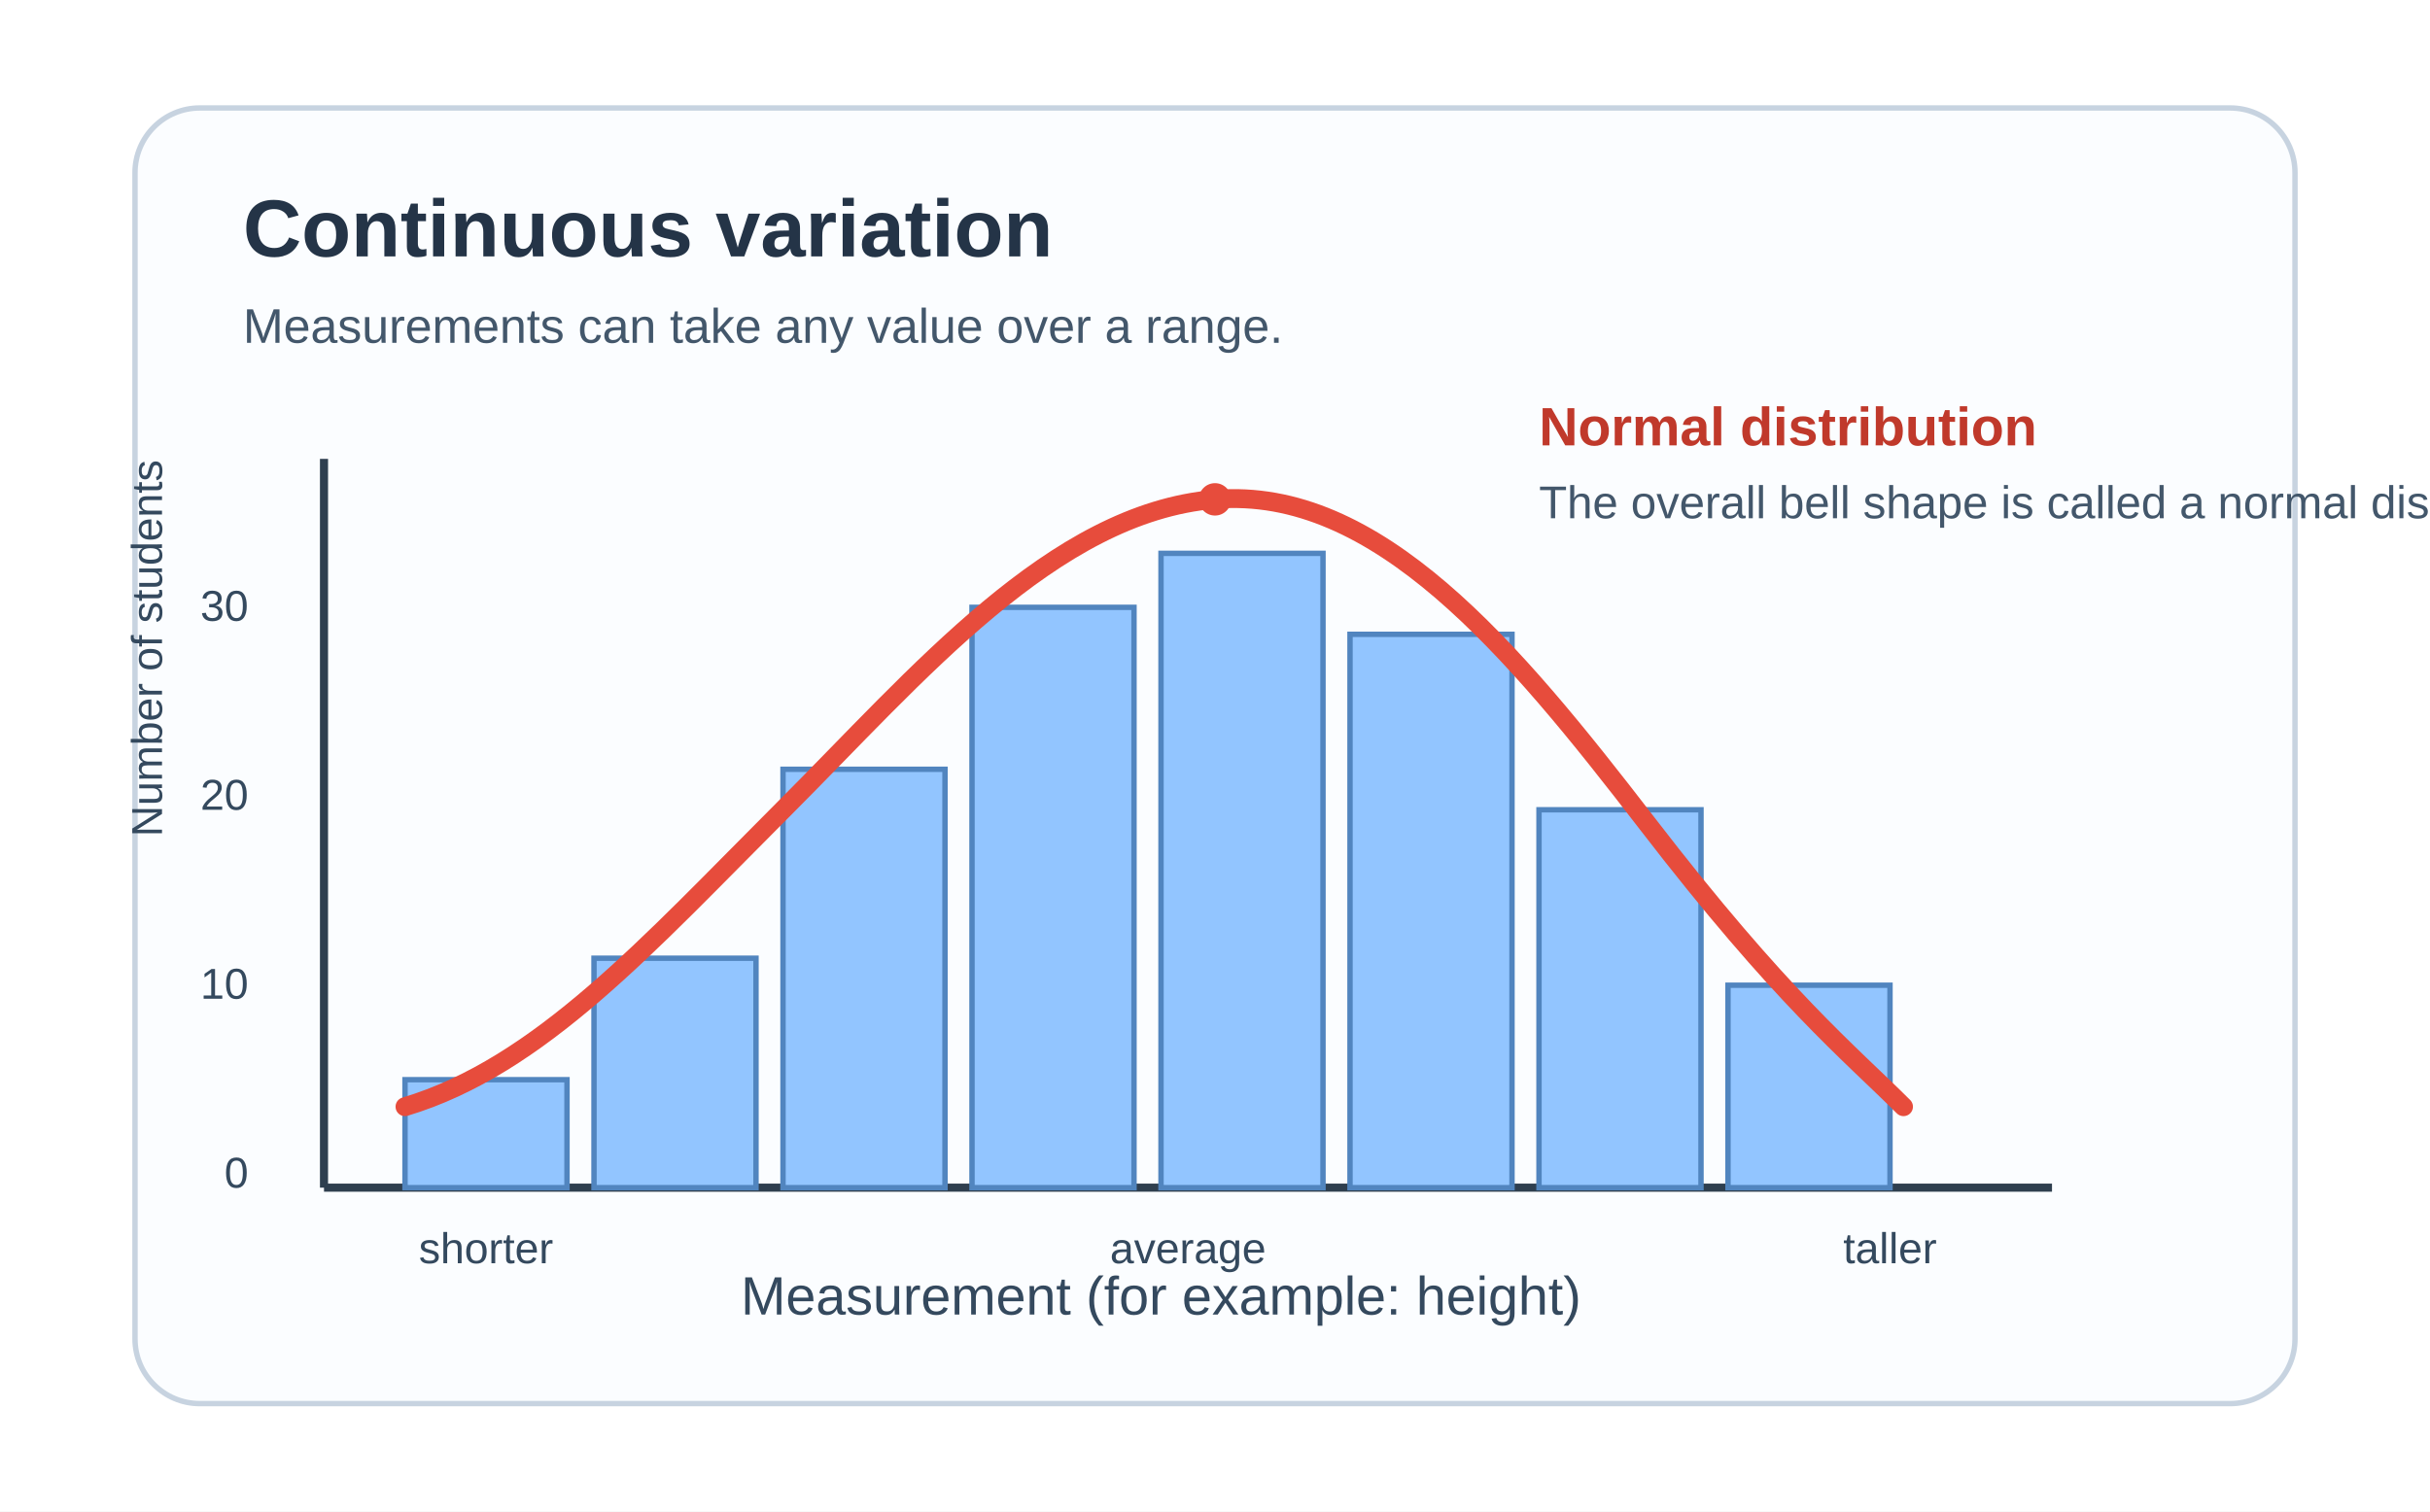
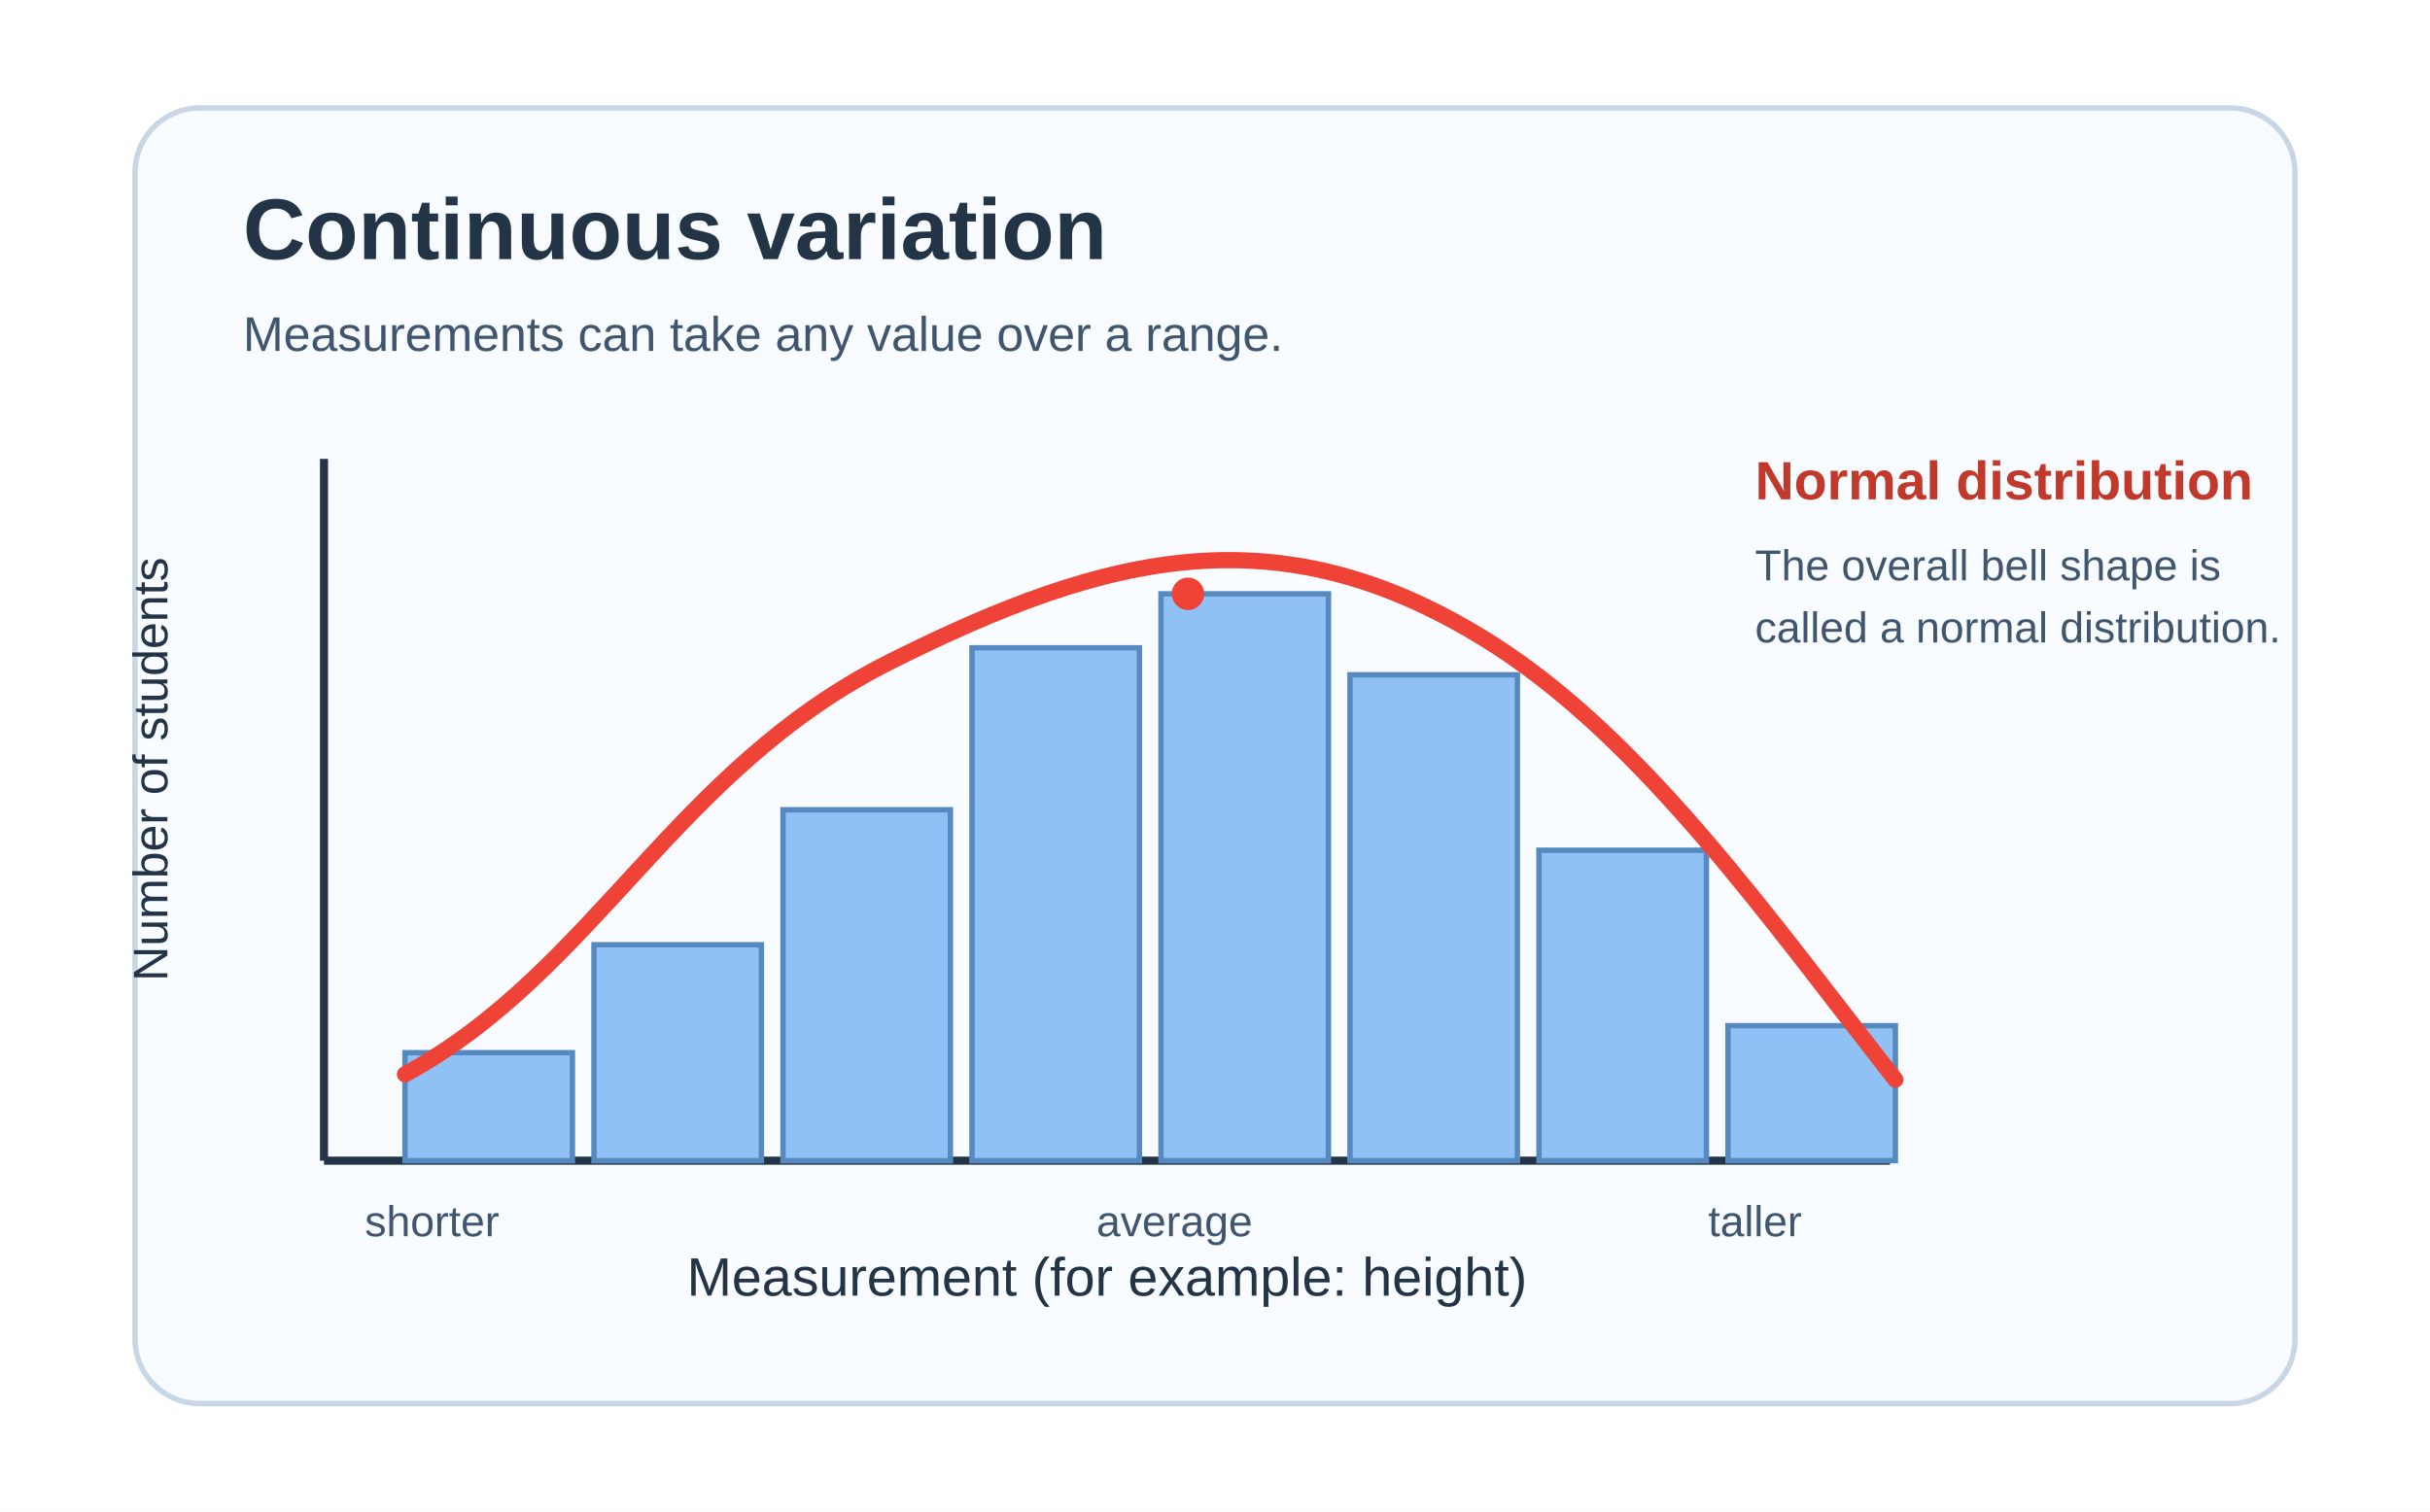
<svg xmlns="http://www.w3.org/2000/svg" viewBox="0 0 900 560" role="img" aria-labelledby="title desc">
  <rect width="900" height="560" fill="#ffffff" />
-   <rect x="50" y="40" width="800" height="480" rx="24" fill="#fbfdff" stroke="#c7d3e0" stroke-width="2" />
-   <text x="90" y="95" font-family="Arial, Helvetica, sans-serif" font-size="30" font-weight="700" fill="#243447">Continuous variation</text>
-   <text x="90" y="127" font-family="Arial, Helvetica, sans-serif" font-size="18" fill="#43576b">Measurements can take any value over a range.</text>
-   <line x1="120" y1="440" x2="760" y2="440" stroke="#2f3f4f" stroke-width="3" />
-   <line x1="120" y1="440" x2="120" y2="170" stroke="#2f3f4f" stroke-width="3" />
-   <text x="430" y="487" text-anchor="middle" font-family="Arial, Helvetica, sans-serif" font-size="20" fill="#34495e">Measurement (for example: height)</text>
-   <g font-family="Arial, Helvetica, sans-serif" font-size="16" fill="#34495e">
-     <text x="92" y="440" text-anchor="end">0</text>
-     <text x="92" y="370" text-anchor="end">10</text>
-     <text x="92" y="300" text-anchor="end">20</text>
-     <text x="92" y="230" text-anchor="end">30</text>
-     <text x="60" y="310" transform="rotate(-90 60 310)">Number of students</text>
-     <text x="180" y="468" text-anchor="middle">shorter</text>
-     <text x="440" y="468" text-anchor="middle">average</text>
-     <text x="700" y="468" text-anchor="middle">taller</text>
-   </g>
-   <g fill="#92c5ff" stroke="#5185bf" stroke-width="2">
-     <rect x="150" y="400" width="60" height="40" />
-     <rect x="220" y="355" width="60" height="85" />
-     <rect x="290" y="285" width="60" height="155" />
-     <rect x="360" y="225" width="60" height="215" />
-     <rect x="430" y="205" width="60" height="235" />
-     <rect x="500" y="235" width="60" height="205" />
-     <rect x="570" y="300" width="60" height="140" />
-     <rect x="640" y="365" width="60" height="75" />
-   </g>
-   <path d="M150 410 C200 395, 240 350, 290 300 S390 190, 450 185 S560 240, 610 305 S685 390, 705 410" fill="none" stroke="#e74c3c" stroke-width="7" stroke-linecap="round" />
-   <circle cx="450" cy="185" r="6" fill="#e74c3c" />
-   <text x="570" y="165" font-family="Arial, Helvetica, sans-serif" font-size="20" font-weight="700" fill="#c0392b">Normal distribution</text>
-   <text x="570" y="192" font-family="Arial, Helvetica, sans-serif" font-size="17" fill="#43576b">The overall bell shape is called a normal distribution.</text>
+   <rect x="50" y="40" width="800" height="480" rx="24" fill="#f8fbff" stroke="#c9d6e5" stroke-width="2" />
+   <text x="90" y="96" font-family="Arial, sans-serif" font-size="32" font-weight="700" fill="#243447">Continuous variation</text>
+   <text x="90" y="130" font-family="Arial, sans-serif" font-size="18" fill="#40566f">Measurements can take any value over a range.</text>
+   <line x1="120" y1="430" x2="700" y2="430" stroke="#243447" stroke-width="3" />
+   <line x1="120" y1="430" x2="120" y2="170" stroke="#243447" stroke-width="3" />
+   <text x="410" y="480" text-anchor="middle" font-family="Arial, sans-serif" font-size="20" fill="#243447">Measurement (for example: height)</text>
+   <text x="62" y="285" transform="rotate(-90 62 285)" text-anchor="middle" font-family="Arial, sans-serif" font-size="18" fill="#243447">Number of students</text>
+   <text x="160" y="458" text-anchor="middle" font-family="Arial, sans-serif" font-size="16" fill="#40566f">shorter</text>
+   <text x="435" y="458" text-anchor="middle" font-family="Arial, sans-serif" font-size="16" fill="#40566f">average</text>
+   <text x="650" y="458" text-anchor="middle" font-family="Arial, sans-serif" font-size="16" fill="#40566f">taller</text>
+   <rect x="150" y="390" width="62" height="40" fill="#8fc1f5" stroke="#5689bf" stroke-width="2" />
+   <rect x="220" y="350" width="62" height="80" fill="#8fc1f5" stroke="#5689bf" stroke-width="2" />
+   <rect x="290" y="300" width="62" height="130" fill="#8fc1f5" stroke="#5689bf" stroke-width="2" />
+   <rect x="360" y="240" width="62" height="190" fill="#8fc1f5" stroke="#5689bf" stroke-width="2" />
+   <rect x="430" y="220" width="62" height="210" fill="#8fc1f5" stroke="#5689bf" stroke-width="2" />
+   <rect x="500" y="250" width="62" height="180" fill="#8fc1f5" stroke="#5689bf" stroke-width="2" />
+   <rect x="570" y="315" width="62" height="115" fill="#8fc1f5" stroke="#5689bf" stroke-width="2" />
+   <rect x="640" y="380" width="62" height="50" fill="#8fc1f5" stroke="#5689bf" stroke-width="2" />
+   <path d="M150 398 C220 360 250 285 330 245 C410 205 475 188 555 240 C610 276 655 340 702 400" fill="none" stroke="#ef4337" stroke-width="6" stroke-linecap="round" />
+   <circle cx="440" cy="220" r="6" fill="#ef4337" />
+   <text x="650" y="185" font-family="Arial, sans-serif" font-size="20" font-weight="700" fill="#c0392b">Normal distribution</text>
+   <text x="650" y="215" font-family="Arial, sans-serif" font-size="16" fill="#40566f">The overall bell shape is</text>
+   <text x="650" y="238" font-family="Arial, sans-serif" font-size="16" fill="#40566f">called a normal distribution.</text>
</svg>
